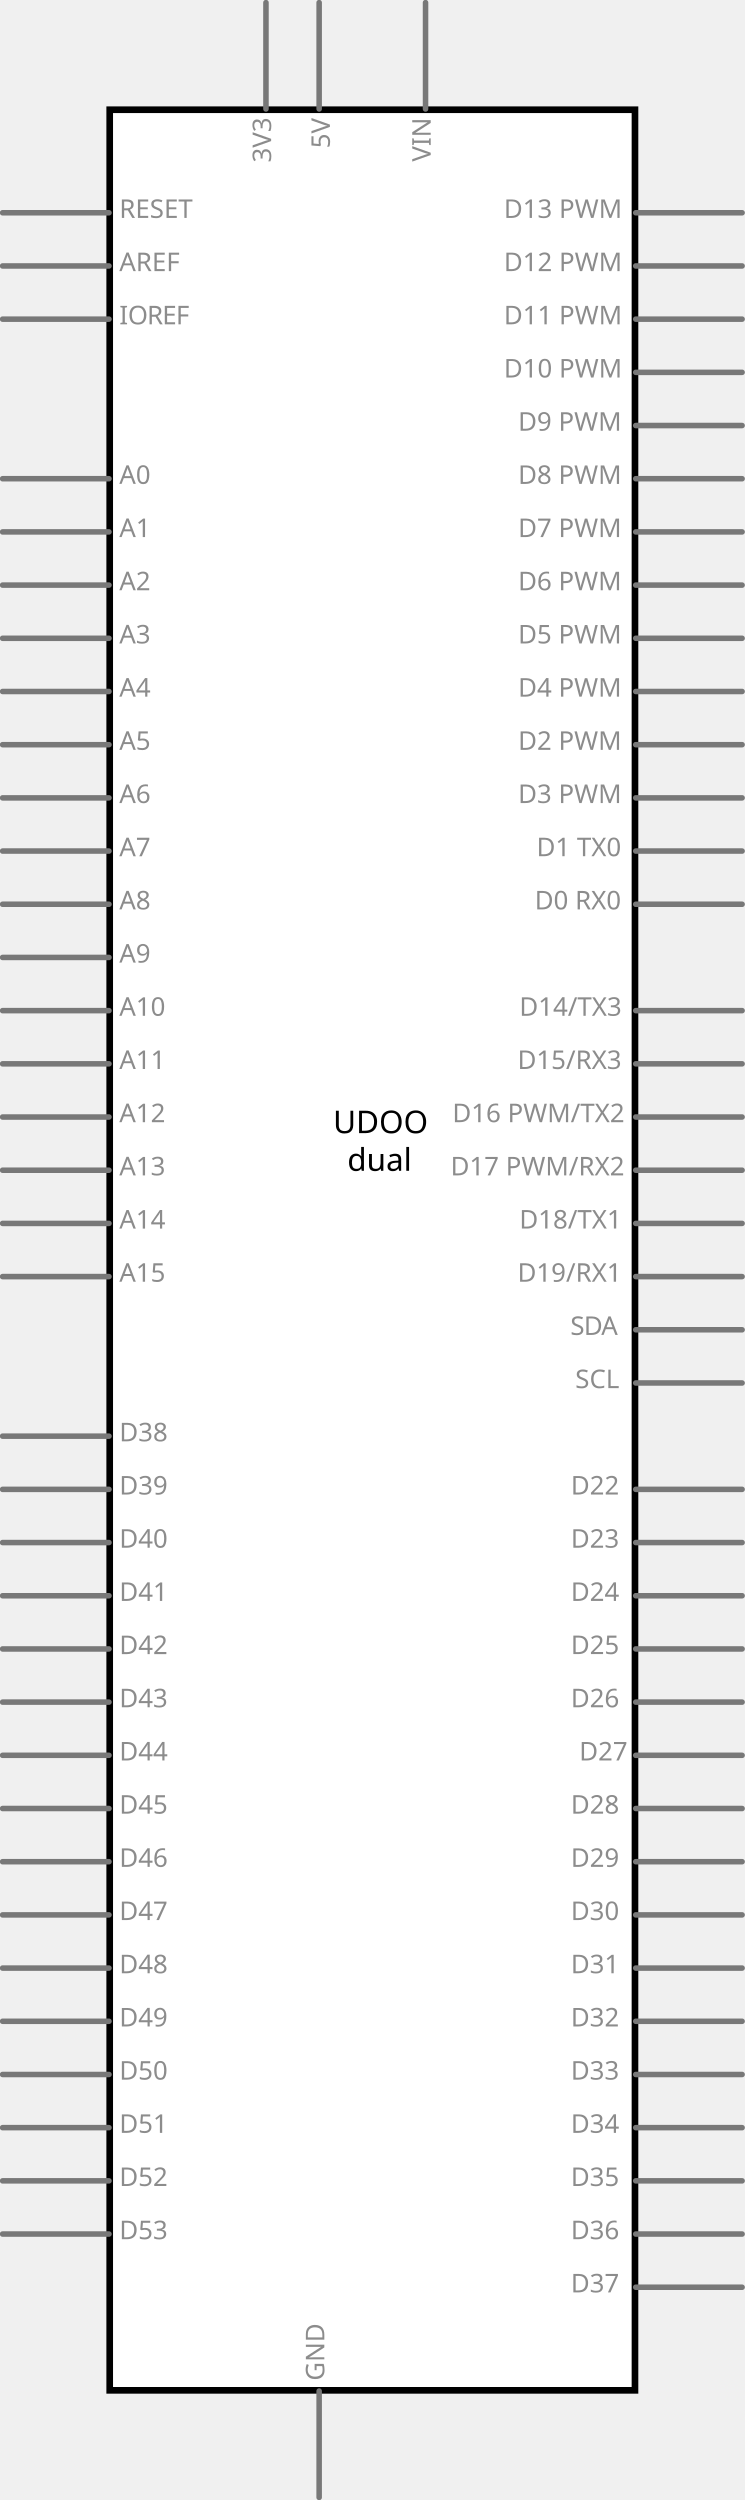
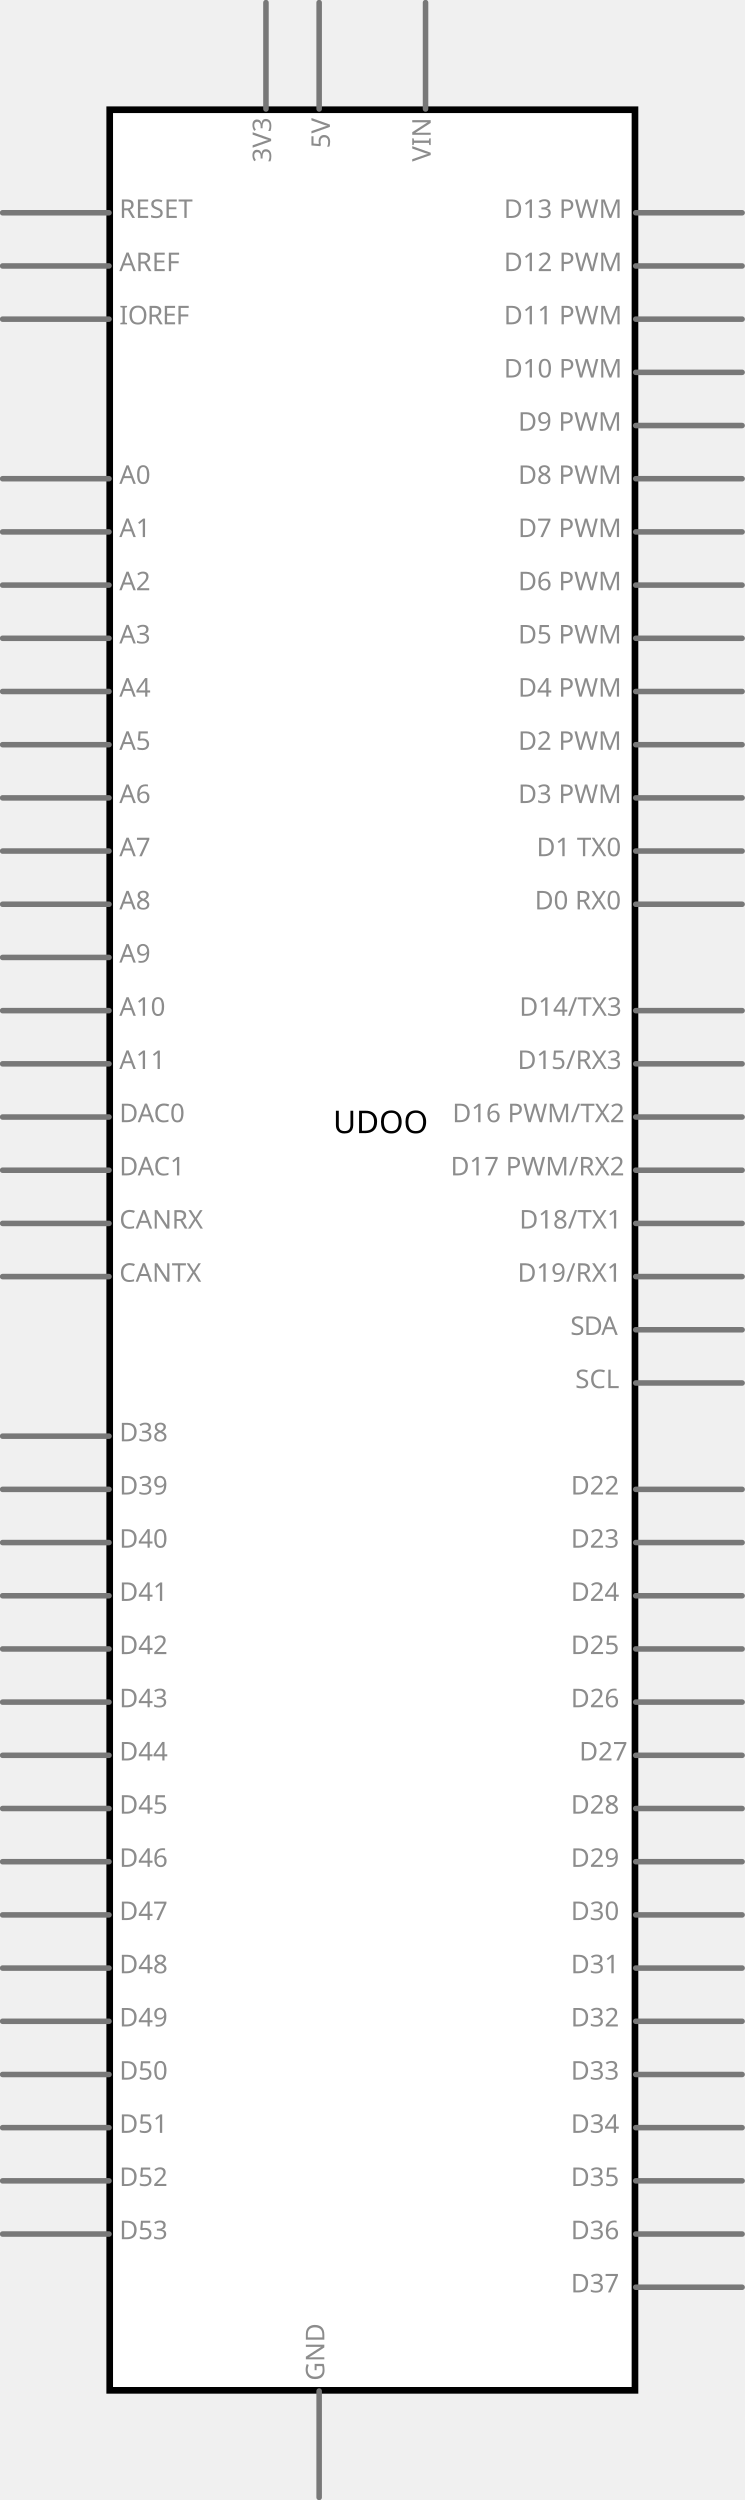
- <svg xmlns="http://www.w3.org/2000/svg" version="1.2" baseProfile="tiny" id="Layer_1" x="0px" y="0px" width="100.8px" height="338.4px" viewBox="0 0 100.8 338.4" xml:space="preserve">
+ <svg xmlns="http://www.w3.org/2000/svg" version="1.1" id="Layer_1" x="0px" y="0px" width="100.8px" height="338.4px" viewBox="0 0 100.8 338.4" enable-background="new 0 0 100.8 338.4" xml:space="preserve">
  <g id="schematic">
    <rect x="14.85" y="14.852" fill="#FFFFFF" stroke="#000000" stroke-width="0.9" stroke-linecap="round" width="71.101" height="308.701" />
    <line id="connector238pin" fill="none" stroke="#787878" stroke-width="0.75" stroke-linecap="round" x1="86.05" y1="28.8" x2="100.451" y2="28.8" />
    <text transform="matrix(1 0 0 1 68.1997 29.4998)" fill="#8C8C8C" font-family="'DroidSans'" font-size="3.5">D13 PWM</text>
    <rect id="connector238terminal" x="100.451" y="28.45" fill="none" width="0.699" height="0.7" />
    <line id="connector239pin" fill="none" stroke="#787878" stroke-width="0.75" stroke-linecap="round" x1="86.05" y1="36" x2="100.451" y2="36" />
    <text transform="matrix(1 0 0 1 68.1997 36.699)" fill="#8C8C8C" font-family="'DroidSans'" font-size="3.5">D12 PWM</text>
    <rect id="connector239terminal" x="100.451" y="35.65" fill="none" width="0.699" height="0.7" />
    <line id="connector240pin" fill="none" stroke="#787878" stroke-width="0.75" stroke-linecap="round" x1="86.05" y1="43.2" x2="100.451" y2="43.2" />
    <text transform="matrix(1 0 0 1 68.1997 43.9001)" fill="#8C8C8C" font-family="'DroidSans'" font-size="3.5">D11 PWM</text>
-     <rect id="connector240terminal" x="100.451" y="42.85" fill="none" width="0.699" height="0.699" />
+     <rect id="connector240terminal" x="100.451" y="42.85" fill="none" width="0.699" height="0.698" />
    <line id="connector241pin" fill="none" stroke="#787878" stroke-width="0.75" stroke-linecap="round" x1="86.05" y1="50.4" x2="100.451" y2="50.4" />
    <text transform="matrix(1 0 0 1 68.1997 51.0994)" fill="#8C8C8C" font-family="'DroidSans'" font-size="3.5">D10 PWM</text>
    <rect id="connector241terminal" x="100.451" y="50.05" fill="none" width="0.699" height="0.7" />
    <line id="connector243pin" fill="none" stroke="#787878" stroke-width="0.75" stroke-linecap="round" x1="86.05" y1="64.8" x2="100.451" y2="64.8" />
    <text transform="matrix(1 0 0 1 70.1274 65.5017)" fill="#8C8C8C" font-family="'DroidSans'" font-size="3.5">D8 PWM</text>
    <rect id="connector243terminal" x="100.451" y="64.45" fill="none" width="0.699" height="0.7" />
    <line id="connector242pin" fill="none" stroke="#787878" stroke-width="0.75" stroke-linecap="round" x1="86.05" y1="57.6" x2="100.451" y2="57.6" />
    <text transform="matrix(1 0 0 1 70.1274 58.3005)" fill="#8C8C8C" font-family="'DroidSans'" font-size="3.5">D9 PWM</text>
    <rect id="connector242terminal" x="100.451" y="57.25" fill="none" width="0.699" height="0.7" />
    <line id="connector269pin" fill="none" stroke="#787878" stroke-width="0.75" stroke-linecap="round" x1="86.05" y1="72" x2="100.451" y2="72" />
    <text transform="matrix(1 0 0 1 70.1274 72.699)" fill="#8C8C8C" font-family="'DroidSans'" font-size="3.5">D7 PWM</text>
    <rect id="connector269terminal" x="100.451" y="71.65" fill="none" width="0.699" height="0.7" />
    <line id="connector268pin" fill="none" stroke="#787878" stroke-width="0.75" stroke-linecap="round" x1="86.05" y1="79.2" x2="100.451" y2="79.2" />
    <text transform="matrix(1 0 0 1 70.1274 79.9001)" fill="#8C8C8C" font-family="'DroidSans'" font-size="3.5">D6 PWM</text>
-     <rect id="connector268terminal" x="100.451" y="78.85" fill="none" width="0.699" height="0.699" />
+     <rect id="connector268terminal" x="100.451" y="78.85" fill="none" width="0.699" height="0.698" />
    <line id="connector267pin" fill="none" stroke="#787878" stroke-width="0.75" stroke-linecap="round" x1="86.05" y1="86.4" x2="100.451" y2="86.4" />
    <text transform="matrix(1 0 0 1 70.1274 87.0994)" fill="#8C8C8C" font-family="'DroidSans'" font-size="3.5">D5 PWM</text>
    <rect id="connector267terminal" x="100.451" y="86.05" fill="none" width="0.699" height="0.7" />
    <line id="connector266pin" fill="none" stroke="#787878" stroke-width="0.75" stroke-linecap="round" x1="86.05" y1="93.6" x2="100.451" y2="93.6" />
    <text transform="matrix(1 0 0 1 70.1274 94.3005)" fill="#8C8C8C" font-family="'DroidSans'" font-size="3.5">D4 PWM</text>
    <rect id="connector266terminal" x="100.451" y="93.25" fill="none" width="0.699" height="0.7" />
    <line id="connector265pin" fill="none" stroke="#787878" stroke-width="0.75" stroke-linecap="round" x1="86.05" y1="108" x2="100.451" y2="108" />
    <text transform="matrix(1 0 0 1 70.1274 108.699)" fill="#8C8C8C" font-family="'DroidSans'" font-size="3.5">D3 PWM</text>
    <rect id="connector265terminal" x="100.451" y="107.65" fill="none" width="0.699" height="0.7" />
    <line id="connector264pin" fill="none" stroke="#787878" stroke-width="0.75" stroke-linecap="round" x1="86.05" y1="100.8" x2="100.451" y2="100.8" />
    <text transform="matrix(1 0 0 1 70.1274 101.4998)" fill="#8C8C8C" font-family="'DroidSans'" font-size="3.5">D2 PWM</text>
    <rect id="connector264terminal" x="100.451" y="100.45" fill="none" width="0.699" height="0.7" />
    <line id="connector263pin" fill="none" stroke="#787878" stroke-width="0.75" stroke-linecap="round" x1="86.05" y1="115.2" x2="100.451" y2="115.2" />
    <text transform="matrix(1 0 0 1 72.6235 115.8982)" fill="#8C8C8C" font-family="'DroidSans'" font-size="3.5">D1 TX0</text>
-     <rect id="connector263terminal" x="100.451" y="114.85" fill="none" width="0.699" height="0.699" />
+     <rect id="connector263terminal" x="100.451" y="114.85" fill="none" width="0.699" height="0.698" />
    <line id="connector262pin" fill="none" stroke="#787878" stroke-width="0.75" stroke-linecap="round" x1="86.05" y1="122.4" x2="100.451" y2="122.4" />
    <text transform="matrix(1 0 0 1 72.3755 123.0994)" fill="#8C8C8C" font-family="'DroidSans'" font-size="3.5">D0 RX0</text>
    <rect id="connector262terminal" x="100.451" y="122.05" fill="none" width="0.699" height="0.7" />
    <line id="connector53pin" fill="none" stroke="#787878" stroke-width="0.75" stroke-linecap="round" x1="86.05" y1="136.8" x2="100.451" y2="136.8" />
    <text transform="matrix(1 0 0 1 70.2993 137.4998)" fill="#8C8C8C" font-family="'DroidSans'" font-size="3.5">D14/TX3</text>
    <rect id="connector53terminal" x="100.451" y="136.45" fill="none" width="0.699" height="0.7" />
    <line id="connector52pin" fill="none" stroke="#787878" stroke-width="0.75" stroke-linecap="round" x1="86.05" y1="144" x2="100.451" y2="144" />
    <text transform="matrix(1 0 0 1 70.0513 144.699)" fill="#8C8C8C" font-family="'DroidSans'" font-size="3.5">D15/RX3</text>
    <rect id="connector52terminal" x="100.451" y="143.65" fill="none" width="0.699" height="0.7" />
    <line id="connector51pin" fill="none" stroke="#787878" stroke-width="0.75" stroke-linecap="round" x1="86.05" y1="151.2" x2="100.451" y2="151.2" />
    <text transform="matrix(1 0 0 1 61.2349 151.8982)" fill="#8C8C8C" font-family="'DroidSans'" font-size="3.5">D16 PWM/TX2</text>
-     <rect id="connector51terminal" x="100.451" y="150.85" fill="none" width="0.699" height="0.699" />
+     <rect id="connector51terminal" x="100.451" y="150.85" fill="none" width="0.699" height="0.698" />
    <line id="connector50pin" fill="none" stroke="#787878" stroke-width="0.75" stroke-linecap="round" x1="86.05" y1="158.4" x2="100.451" y2="158.4" />
    <text transform="matrix(1 0 0 1 60.9868 159.0994)" fill="#8C8C8C" font-family="'DroidSans'" font-size="3.5">D17 PWM/RX2</text>
    <rect id="connector50terminal" x="100.451" y="158.05" fill="none" width="0.699" height="0.7" />
    <line id="connector49pin" fill="none" stroke="#787878" stroke-width="0.75" stroke-linecap="round" x1="86.05" y1="165.6" x2="100.451" y2="165.6" />
    <text transform="matrix(1 0 0 1 70.2993 166.2986)" fill="#8C8C8C" font-family="'DroidSans'" font-size="3.5">D18/TX1</text>
    <rect id="connector49terminal" x="100.451" y="165.25" fill="none" width="0.699" height="0.7" />
    <line id="connector48pin" fill="none" stroke="#787878" stroke-width="0.75" stroke-linecap="round" x1="86.05" y1="172.8" x2="100.451" y2="172.8" />
    <text transform="matrix(1 0 0 1 70.0513 173.4998)" fill="#8C8C8C" font-family="'DroidSans'" font-size="3.5">D19/RX1</text>
    <rect id="connector48terminal" x="100.451" y="172.45" fill="none" width="0.699" height="0.699" />
    <line id="connector47pin" fill="none" x1="86.05" y1="180" x2="100.451" y2="180" />
    <rect id="connector47terminal" x="100.451" y="179.649" fill="none" width="0.699" height="0.701" />
    <line id="connector235pin" fill="none" stroke="#787878" stroke-width="0.75" stroke-linecap="round" x1="86.05" y1="180" x2="100.451" y2="180" />
    <text transform="matrix(1 0 0 1 77.2095 180.699)" fill="#8C8C8C" font-family="'DroidSans'" font-size="3.5">S</text>
    <text transform="matrix(1 0 0 1 79.0259 180.699)" fill="#8C8C8C" font-family="'DroidSans'" font-size="3.5">D</text>
    <text transform="matrix(1 0 0 1 81.3872 180.699)" fill="#8C8C8C" font-family="'DroidSans'" font-size="3.5">A</text>
    <rect id="connector235terminal" x="100.451" y="179.649" fill="none" width="0.699" height="0.701" />
    <line id="connector46pin" fill="none" x1="86.05" y1="187.2" x2="100.451" y2="187.2" />
-     <rect id="connector46terminal" x="100.451" y="186.851" fill="none" width="0.699" height="0.698" />
+     <rect id="connector46terminal" x="100.451" y="186.851" fill="none" width="0.699" height="0.697" />
    <line id="connector234pin" fill="none" stroke="#787878" stroke-width="0.75" stroke-linecap="round" x1="86.05" y1="187.2" x2="100.451" y2="187.2" />
    <text transform="matrix(1 0 0 1 77.8677 187.8982)" fill="#8C8C8C" font-family="'DroidSans'" font-size="3.5">SCL</text>
-     <rect id="connector234terminal" x="100.451" y="186.851" fill="none" width="0.699" height="0.698" />
+     <rect id="connector234terminal" x="100.451" y="186.851" fill="none" width="0.699" height="0.697" />
    <line id="connector345pin" fill="none" stroke="#787878" stroke-width="0.75" stroke-linecap="round" x1="86.05" y1="201.601" x2="100.451" y2="201.601" />
    <text transform="matrix(1 0 0 1 77.2642 202.2986)" fill="#8C8C8C" font-family="'DroidSans'" font-size="3.5">D22</text>
    <rect id="connector345terminal" x="100.451" y="201.25" fill="none" width="0.699" height="0.7" />
    <line id="connector346pin" fill="none" stroke="#787878" stroke-width="0.75" stroke-linecap="round" x1="86.05" y1="208.8" x2="100.451" y2="208.8" />
    <text transform="matrix(1 0 0 1 77.2642 209.4998)" fill="#8C8C8C" font-family="'DroidSans'" font-size="3.5">D23</text>
    <rect id="connector346terminal" x="100.451" y="208.45" fill="none" width="0.699" height="0.699" />
    <line id="connector347pin" fill="none" stroke="#787878" stroke-width="0.75" stroke-linecap="round" x1="86.05" y1="216" x2="100.451" y2="216" />
    <text transform="matrix(1 0 0 1 77.2642 216.699)" fill="#8C8C8C" font-family="'DroidSans'" font-size="3.5">D24</text>
    <rect id="connector347terminal" x="100.451" y="215.649" fill="none" width="0.699" height="0.701" />
    <line id="connector348pin" fill="none" stroke="#787878" stroke-width="0.75" stroke-linecap="round" x1="86.05" y1="223.2" x2="100.451" y2="223.2" />
    <text transform="matrix(1 0 0 1 77.2642 223.8982)" fill="#8C8C8C" font-family="'DroidSans'" font-size="3.5">D25</text>
-     <rect id="connector348terminal" x="100.451" y="222.851" fill="none" width="0.699" height="0.698" />
+     <rect id="connector348terminal" x="100.451" y="222.851" fill="none" width="0.699" height="0.697" />
    <line id="connector349pin" fill="none" stroke="#787878" stroke-width="0.75" stroke-linecap="round" x1="86.05" y1="230.399" x2="100.451" y2="230.399" />
    <text transform="matrix(1 0 0 1 77.2642 231.0994)" fill="#8C8C8C" font-family="'DroidSans'" font-size="3.5">D26</text>
    <rect id="connector349terminal" x="100.451" y="230.05" fill="none" width="0.699" height="0.7" />
    <line id="connector350pin" fill="none" stroke="#787878" stroke-width="0.75" stroke-linecap="round" x1="86.05" y1="237.601" x2="100.451" y2="237.601" />
    <text transform="matrix(1 0 0 1 78.3999 238.2986)" fill="#8C8C8C" font-family="'DroidSans'" font-size="3.5">D27</text>
    <rect id="connector350terminal" x="100.451" y="237.25" fill="none" width="0.699" height="0.7" />
    <line id="connector351pin" fill="none" stroke="#787878" stroke-width="0.75" stroke-linecap="round" x1="86.05" y1="244.802" x2="100.451" y2="244.802" />
    <text transform="matrix(1 0 0 1 77.2642 245.4998)" fill="#8C8C8C" font-family="'DroidSans'" font-size="3.5">D28</text>
    <rect id="connector351terminal" x="100.451" y="244.45" fill="none" width="0.699" height="0.699" />
    <line id="connector352pin" fill="none" stroke="#787878" stroke-width="0.75" stroke-linecap="round" x1="86.05" y1="252" x2="100.451" y2="252" />
    <text transform="matrix(1 0 0 1 77.2642 252.7009)" fill="#8C8C8C" font-family="'DroidSans'" font-size="3.5">D29</text>
    <rect id="connector352terminal" x="100.451" y="251.649" fill="none" width="0.699" height="0.699" />
    <line id="connector353pin" fill="none" stroke="#787878" stroke-width="0.75" stroke-linecap="round" x1="86.05" y1="259.2" x2="100.451" y2="259.2" />
    <text transform="matrix(1 0 0 1 77.2642 259.9001)" fill="#8C8C8C" font-family="'DroidSans'" font-size="3.5">D30</text>
    <rect id="connector353terminal" x="100.451" y="258.851" fill="none" width="0.699" height="0.7" />
    <line id="connector354pin" fill="none" stroke="#787878" stroke-width="0.75" stroke-linecap="round" x1="86.05" y1="266.399" x2="100.451" y2="266.399" />
    <text transform="matrix(1 0 0 1 77.2642 267.0994)" fill="#8C8C8C" font-family="'DroidSans'" font-size="3.5">D31</text>
-     <rect id="connector354terminal" x="100.451" y="266.052" fill="none" width="0.699" height="0.698" />
+     <rect id="connector354terminal" x="100.451" y="266.052" fill="none" width="0.699" height="0.697" />
    <line id="connector355pin" fill="none" stroke="#787878" stroke-width="0.75" stroke-linecap="round" x1="86.05" y1="273.601" x2="100.451" y2="273.601" />
    <text transform="matrix(1 0 0 1 77.2642 274.3005)" fill="#8C8C8C" font-family="'DroidSans'" font-size="3.5">D32</text>
    <rect id="connector355terminal" x="100.451" y="273.25" fill="none" width="0.699" height="0.7" />
    <line id="connector356pin" fill="none" stroke="#787878" stroke-width="0.75" stroke-linecap="round" x1="86.05" y1="280.802" x2="100.451" y2="280.802" />
    <text transform="matrix(1 0 0 1 77.2642 281.4998)" fill="#8C8C8C" font-family="'DroidSans'" font-size="3.5">D33</text>
    <rect id="connector356terminal" x="100.451" y="280.45" fill="none" width="0.699" height="0.699" />
    <line id="connector357pin" fill="none" stroke="#787878" stroke-width="0.75" stroke-linecap="round" x1="86.05" y1="288" x2="100.451" y2="288" />
    <text transform="matrix(1 0 0 1 77.2642 288.7009)" fill="#8C8C8C" font-family="'DroidSans'" font-size="3.5">D34</text>
    <rect id="connector357terminal" x="100.451" y="287.649" fill="none" width="0.699" height="0.699" />
    <line id="connector358pin" fill="none" stroke="#787878" stroke-width="0.75" stroke-linecap="round" x1="86.05" y1="295.2" x2="100.451" y2="295.2" />
    <text transform="matrix(1 0 0 1 77.2642 295.9001)" fill="#8C8C8C" font-family="'DroidSans'" font-size="3.5">D35</text>
    <rect id="connector358terminal" x="100.451" y="294.851" fill="none" width="0.699" height="0.7" />
    <line id="connector359pin" fill="none" stroke="#787878" stroke-width="0.75" stroke-linecap="round" x1="86.05" y1="302.4" x2="100.451" y2="302.4" />
    <text transform="matrix(1 0 0 1 77.2642 303.0994)" fill="#8C8C8C" font-family="'DroidSans'" font-size="3.5">D36</text>
-     <rect id="connector359terminal" x="100.451" y="302.052" fill="none" width="0.699" height="0.7" />
+     <rect id="connector359terminal" x="100.451" y="302.052" fill="none" width="0.699" height="0.699" />
    <line id="connector360pin" fill="none" stroke="#787878" stroke-width="0.75" stroke-linecap="round" x1="86.05" y1="309.601" x2="100.451" y2="309.601" />
    <text transform="matrix(1 0 0 1 77.2642 310.3015)" fill="#8C8C8C" font-family="'DroidSans'" font-size="3.5">D37</text>
    <rect id="connector360terminal" x="100.451" y="309.252" fill="none" width="0.699" height="0.699" />
    <line id="connector256pin" fill="none" stroke="#787878" stroke-width="0.75" stroke-linecap="round" x1="0.35" y1="28.8" x2="14.75" y2="28.8" />
    <text transform="matrix(1 0 0 1 16.1504 29.4998)" fill="#8C8C8C" font-family="'DroidSans'" font-size="3.5">RESET</text>
    <rect id="connector256terminal" x="-0.35" y="28.45" fill="none" width="0.7" height="0.7" />
    <line id="connector236pin" fill="none" stroke="#787878" stroke-width="0.75" stroke-linecap="round" x1="0.35" y1="36" x2="14.75" y2="36" />
    <text transform="matrix(1 0 0 1 16.1504 36.699)" fill="#8C8C8C" font-family="'DroidSans'" font-size="3.5">AREF</text>
    <rect id="connector236terminal" x="-0.35" y="35.65" fill="none" width="0.7" height="0.7" />
    <line id="connector254pin" fill="none" stroke="#787878" stroke-width="0.75" stroke-linecap="round" x1="0.35" y1="43.2" x2="14.75" y2="43.2" />
    <text transform="matrix(1 0 0 1 16.1504 43.9001)" fill="#8C8C8C" font-family="'DroidSans'" font-size="3.5">I</text>
    <text transform="matrix(1 0 0 1 17.3022 43.9001)" fill="#8C8C8C" font-family="'DroidSans'" font-size="3.5">O</text>
    <text transform="matrix(1 0 0 1 19.8999 43.9001)" fill="#8C8C8C" font-family="'DroidSans'" font-size="3.5">R</text>
    <text transform="matrix(1 0 0 1 21.9644 43.9001)" fill="#8C8C8C" font-family="'DroidSans'" font-size="3.5">E</text>
    <text transform="matrix(1 0 0 1 23.8115 43.9001)" fill="#8C8C8C" font-family="'DroidSans'" font-size="3.5">F</text>
-     <rect id="connector254terminal" x="-0.35" y="42.85" fill="none" width="0.7" height="0.699" />
+     <rect id="connector254terminal" x="-0.35" y="42.85" fill="none" width="0.7" height="0.698" />
    <line id="connector255pin" fill="none" x1="43.2" y1="0.35" x2="43.2" y2="14.75" />
    <rect id="connector255terminal" x="42.85" y="-0.35" fill="none" width="0.7" height="0.7" />
    <line id="connector258pin" fill="none" x1="43.2" y1="0.35" x2="43.2" y2="14.75" />
    <rect id="connector258terminal" x="42.85" y="-0.35" fill="none" width="0.7" height="0.7" />
    <line id="connector343pin" fill="none" x1="43.2" y1="0.35" x2="43.2" y2="14.75" />
    <rect id="connector343terminal" x="42.85" y="-0.35" fill="none" width="0.7" height="0.7" />
    <line id="connector344pin" fill="none" stroke="#787878" stroke-width="0.75" stroke-linecap="round" x1="43.2" y1="0.35" x2="43.2" y2="14.75" />
    <text transform="matrix(-4.371139e-008 -1 1 -4.371139e-008 44.6567 20.0676)" fill="#8C8C8C" font-family="'DroidSans'" font-size="3.5">5V</text>
    <rect id="connector344terminal" x="42.85" y="-0.35" fill="none" width="0.7" height="0.7" />
    <line id="connector8pin" fill="none" stroke="#787878" stroke-width="0.75" stroke-linecap="round" x1="0.35" y1="64.8" x2="14.75" y2="64.8" />
    <text transform="matrix(1 0 0 1 16.1504 65.4998)" fill="#8C8C8C" font-family="'DroidSans'" font-size="3.5">A0</text>
    <rect id="connector8terminal" x="-0.35" y="64.45" fill="none" width="0.7" height="0.7" />
    <line id="connector9pin" fill="none" stroke="#787878" stroke-width="0.75" stroke-linecap="round" x1="0.35" y1="72" x2="14.75" y2="72" />
    <text transform="matrix(1 0 0 1 16.1504 72.699)" fill="#8C8C8C" font-family="'DroidSans'" font-size="3.5">A1</text>
    <rect id="connector9terminal" x="-0.35" y="71.65" fill="none" width="0.7" height="0.7" />
    <line id="connector10pin" fill="none" stroke="#787878" stroke-width="0.75" stroke-linecap="round" x1="0.35" y1="79.2" x2="14.75" y2="79.2" />
    <text transform="matrix(1 0 0 1 16.1504 79.9001)" fill="#8C8C8C" font-family="'DroidSans'" font-size="3.5">A2</text>
-     <rect id="connector10terminal" x="-0.35" y="78.85" fill="none" width="0.7" height="0.699" />
+     <rect id="connector10terminal" x="-0.35" y="78.85" fill="none" width="0.7" height="0.698" />
    <line id="connector11pin" fill="none" stroke="#787878" stroke-width="0.75" stroke-linecap="round" x1="0.35" y1="86.4" x2="14.75" y2="86.4" />
    <text transform="matrix(1 0 0 1 16.1504 87.0994)" fill="#8C8C8C" font-family="'DroidSans'" font-size="3.5">A3</text>
    <rect id="connector11terminal" x="-0.35" y="86.05" fill="none" width="0.7" height="0.7" />
    <line id="connector12pin" fill="none" stroke="#787878" stroke-width="0.75" stroke-linecap="round" x1="0.35" y1="93.6" x2="14.75" y2="93.6" />
    <text transform="matrix(1 0 0 1 16.1504 94.3005)" fill="#8C8C8C" font-family="'DroidSans'" font-size="3.5">A4</text>
    <rect id="connector12terminal" x="-0.35" y="93.25" fill="none" width="0.7" height="0.7" />
    <line id="connector13pin" fill="none" stroke="#787878" stroke-width="0.75" stroke-linecap="round" x1="0.35" y1="100.8" x2="14.75" y2="100.8" />
    <text transform="matrix(1 0 0 1 16.1504 101.4998)" fill="#8C8C8C" font-family="'DroidSans'" font-size="3.5">A5</text>
    <rect id="connector13terminal" x="-0.35" y="100.45" fill="none" width="0.7" height="0.7" />
    <line id="connector14pin" fill="none" stroke="#787878" stroke-width="0.75" stroke-linecap="round" x1="0.35" y1="108" x2="14.75" y2="108" />
    <text transform="matrix(1 0 0 1 16.1504 108.699)" fill="#8C8C8C" font-family="'DroidSans'" font-size="3.5">A6</text>
    <rect id="connector14terminal" x="-0.35" y="107.65" fill="none" width="0.7" height="0.7" />
    <line id="connector15pin" fill="none" stroke="#787878" stroke-width="0.75" stroke-linecap="round" x1="0.35" y1="115.2" x2="14.75" y2="115.2" />
    <text transform="matrix(1 0 0 1 16.1504 115.9001)" fill="#8C8C8C" font-family="'DroidSans'" font-size="3.5">A7</text>
-     <rect id="connector15terminal" x="-0.35" y="114.85" fill="none" width="0.7" height="0.699" />
+     <rect id="connector15terminal" x="-0.35" y="114.85" fill="none" width="0.7" height="0.698" />
    <line id="connector0pin" fill="none" stroke="#787878" stroke-width="0.75" stroke-linecap="round" x1="0.35" y1="122.4" x2="14.75" y2="122.4" />
    <text transform="matrix(1 0 0 1 16.1504 123.0994)" fill="#8C8C8C" font-family="'DroidSans'" font-size="3.5">A8</text>
    <rect id="connector0terminal" x="-0.35" y="122.05" fill="none" width="0.7" height="0.7" />
    <line id="connector1pin" fill="none" stroke="#787878" stroke-width="0.75" stroke-linecap="round" x1="0.35" y1="129.6" x2="14.75" y2="129.6" />
    <text transform="matrix(1 0 0 1 16.1504 130.3005)" fill="#8C8C8C" font-family="'DroidSans'" font-size="3.5">A9</text>
    <rect id="connector1terminal" x="-0.35" y="129.25" fill="none" width="0.7" height="0.7" />
    <line id="connector2pin" fill="none" stroke="#787878" stroke-width="0.75" stroke-linecap="round" x1="0.35" y1="136.8" x2="14.75" y2="136.8" />
    <text transform="matrix(1 0 0 1 16.1504 137.4998)" fill="#8C8C8C" font-family="'DroidSans'" font-size="3.5">A10</text>
    <rect id="connector2terminal" x="-0.35" y="136.45" fill="none" width="0.7" height="0.7" />
    <line id="connector3pin" fill="none" stroke="#787878" stroke-width="0.75" stroke-linecap="round" x1="0.35" y1="144" x2="14.75" y2="144" />
    <text transform="matrix(1 0 0 1 16.1504 144.699)" fill="#8C8C8C" font-family="'DroidSans'" font-size="3.5">A11</text>
    <rect id="connector3terminal" x="-0.35" y="143.65" fill="none" width="0.7" height="0.7" />
    <line id="connector4pin" fill="none" stroke="#787878" stroke-width="0.75" stroke-linecap="round" x1="0.35" y1="151.2" x2="14.75" y2="151.2" />
-     <text transform="matrix(1 0 0 1 16.1504 151.9001)" fill="#8C8C8C" font-family="'DroidSans'" font-size="3.5">A12</text>
-     <rect id="connector4terminal" x="-0.35" y="150.85" fill="none" width="0.7" height="0.699" />
+     <text transform="matrix(1 0 0 1 16.1504 151.9001)" fill="#8C8C8C" font-family="'DroidSans'" font-size="3.5">DAC0</text>
+     <rect id="connector4terminal" x="-0.35" y="150.85" fill="none" width="0.7" height="0.698" />
    <line id="connector5pin" fill="none" stroke="#787878" stroke-width="0.75" stroke-linecap="round" x1="0.35" y1="158.4" x2="14.75" y2="158.4" />
-     <text transform="matrix(1 0 0 1 16.1504 159.0994)" fill="#8C8C8C" font-family="'DroidSans'" font-size="3.5">A13</text>
+     <text transform="matrix(1 0 0 1 16.1504 159.0994)" fill="#8C8C8C" font-family="'DroidSans'" font-size="3.5">DAC1</text>
    <rect id="connector5terminal" x="-0.35" y="158.05" fill="none" width="0.7" height="0.7" />
    <line id="connector6pin" fill="none" stroke="#787878" stroke-width="0.75" stroke-linecap="round" x1="0.35" y1="165.6" x2="14.75" y2="165.6" />
-     <text transform="matrix(1 0 0 1 16.1504 166.3005)" fill="#8C8C8C" font-family="'DroidSans'" font-size="3.5">A14</text>
+     <text transform="matrix(1 0 0 1 16.1504 166.3005)" fill="#8C8C8C" font-family="'DroidSans'" font-size="3.5">CANRX</text>
    <rect id="connector6terminal" x="-0.35" y="165.25" fill="none" width="0.7" height="0.699" />
    <line id="connector7pin" fill="none" stroke="#787878" stroke-width="0.75" stroke-linecap="round" x1="0.35" y1="172.8" x2="14.75" y2="172.8" />
-     <text transform="matrix(1 0 0 1 16.1504 173.4998)" fill="#8C8C8C" font-family="'DroidSans'" font-size="3.5">A15</text>
+     <text transform="matrix(1 0 0 1 16.1504 173.4998)" fill="#8C8C8C" font-family="'DroidSans'" font-size="3.5">CANTX</text>
    <rect id="connector7terminal" x="-0.35" y="172.449" fill="none" width="0.7" height="0.7" />
    <line id="connector361pin" fill="none" stroke="#787878" stroke-width="0.75" stroke-linecap="round" x1="0.35" y1="194.399" x2="14.75" y2="194.399" />
    <text transform="matrix(1 0 0 1 16.1504 195.0994)" fill="#8C8C8C" font-family="'DroidSans'" font-size="3.5">D38</text>
    <rect id="connector361terminal" x="-0.35" y="194.05" fill="none" width="0.7" height="0.7" />
    <line id="connector362pin" fill="none" stroke="#787878" stroke-width="0.75" stroke-linecap="round" x1="0.35" y1="201.601" x2="14.75" y2="201.601" />
    <text transform="matrix(1 0 0 1 16.1504 202.3005)" fill="#8C8C8C" font-family="'DroidSans'" font-size="3.5">D39</text>
    <rect id="connector362terminal" x="-0.35" y="201.25" fill="none" width="0.7" height="0.699" />
    <line id="connector363pin" fill="none" stroke="#787878" stroke-width="0.75" stroke-linecap="round" x1="0.35" y1="208.8" x2="14.75" y2="208.8" />
    <text transform="matrix(1 0 0 1 16.1504 209.4998)" fill="#8C8C8C" font-family="'DroidSans'" font-size="3.5">D40</text>
    <rect id="connector363terminal" x="-0.35" y="208.449" fill="none" width="0.7" height="0.7" />
    <line id="connector364pin" fill="none" stroke="#787878" stroke-width="0.75" stroke-linecap="round" x1="0.35" y1="216" x2="14.75" y2="216" />
    <text transform="matrix(1 0 0 1 16.1504 216.699)" fill="#8C8C8C" font-family="'DroidSans'" font-size="3.5">D41</text>
    <rect id="connector364terminal" x="-0.35" y="215.649" fill="none" width="0.7" height="0.699" />
    <line id="connector365pin" fill="none" stroke="#787878" stroke-width="0.75" stroke-linecap="round" x1="0.35" y1="223.2" x2="14.75" y2="223.2" />
    <text transform="matrix(1 0 0 1 16.1504 223.9001)" fill="#8C8C8C" font-family="'DroidSans'" font-size="3.5">D42</text>
-     <rect id="connector365terminal" x="-0.35" y="222.851" fill="none" width="0.7" height="0.698" />
+     <rect id="connector365terminal" x="-0.35" y="222.851" fill="none" width="0.7" height="0.697" />
    <line id="connector366pin" fill="none" stroke="#787878" stroke-width="0.75" stroke-linecap="round" x1="0.35" y1="230.399" x2="14.75" y2="230.399" />
    <text transform="matrix(1 0 0 1 16.1504 231.0994)" fill="#8C8C8C" font-family="'DroidSans'" font-size="3.5">D43</text>
    <rect id="connector366terminal" x="-0.35" y="230.05" fill="none" width="0.7" height="0.7" />
    <line id="connector367pin" fill="none" stroke="#787878" stroke-width="0.75" stroke-linecap="round" x1="0.35" y1="237.6" x2="14.75" y2="237.6" />
    <text transform="matrix(1 0 0 1 16.1504 238.3005)" fill="#8C8C8C" font-family="'DroidSans'" font-size="3.5">D44</text>
    <rect id="connector367terminal" x="-0.35" y="237.25" fill="none" width="0.7" height="0.7" />
    <line id="connector368pin" fill="none" stroke="#787878" stroke-width="0.75" stroke-linecap="round" x1="0.35" y1="244.802" x2="14.75" y2="244.802" />
    <text transform="matrix(1 0 0 1 16.1504 245.5017)" fill="#8C8C8C" font-family="'DroidSans'" font-size="3.5">D45</text>
    <rect id="connector368terminal" x="-0.35" y="244.45" fill="none" width="0.7" height="0.699" />
    <line id="connector369pin" fill="none" stroke="#787878" stroke-width="0.75" stroke-linecap="round" x1="0.35" y1="252" x2="14.75" y2="252" />
    <text transform="matrix(1 0 0 1 16.1504 252.7009)" fill="#8C8C8C" font-family="'DroidSans'" font-size="3.5">D46</text>
    <rect id="connector369terminal" x="-0.35" y="251.649" fill="none" width="0.7" height="0.7" />
    <line id="connector370pin" fill="none" stroke="#787878" stroke-width="0.75" stroke-linecap="round" x1="0.35" y1="259.2" x2="14.75" y2="259.2" />
    <text transform="matrix(1 0 0 1 16.1504 259.9001)" fill="#8C8C8C" font-family="'DroidSans'" font-size="3.5">D47</text>
-     <rect id="connector370terminal" x="-0.35" y="258.85" fill="none" width="0.7" height="0.698" />
+     <rect id="connector370terminal" x="-0.35" y="258.85" fill="none" width="0.7" height="0.697" />
    <line id="connector371pin" fill="none" stroke="#787878" stroke-width="0.75" stroke-linecap="round" x1="0.35" y1="266.4" x2="14.75" y2="266.4" />
    <text transform="matrix(1 0 0 1 16.1504 267.1013)" fill="#8C8C8C" font-family="'DroidSans'" font-size="3.5">D48</text>
-     <rect id="connector371terminal" x="-0.35" y="266.052" fill="none" width="0.7" height="0.698" />
+     <rect id="connector371terminal" x="-0.35" y="266.052" fill="none" width="0.7" height="0.697" />
    <line id="connector372pin" fill="none" stroke="#787878" stroke-width="0.75" stroke-linecap="round" x1="0.35" y1="273.6" x2="14.75" y2="273.6" />
    <text transform="matrix(1 0 0 1 16.1504 274.3005)" fill="#8C8C8C" font-family="'DroidSans'" font-size="3.5">D49</text>
    <rect id="connector372terminal" x="-0.35" y="273.25" fill="none" width="0.7" height="0.7" />
    <line id="connector373pin" fill="none" stroke="#787878" stroke-width="0.75" stroke-linecap="round" x1="0.35" y1="280.802" x2="14.75" y2="280.802" />
    <text transform="matrix(1 0 0 1 16.1504 281.5017)" fill="#8C8C8C" font-family="'DroidSans'" font-size="3.5">D50</text>
    <rect id="connector373terminal" x="-0.35" y="280.45" fill="none" width="0.7" height="0.699" />
    <line id="connector374pin" fill="none" stroke="#787878" stroke-width="0.75" stroke-linecap="round" x1="0.35" y1="288" x2="14.75" y2="288" />
    <text transform="matrix(1 0 0 1 16.1504 288.7009)" fill="#8C8C8C" font-family="'DroidSans'" font-size="3.5">D51</text>
    <rect id="connector374terminal" x="-0.35" y="287.649" fill="none" width="0.7" height="0.7" />
    <line id="connector375pin" fill="none" stroke="#787878" stroke-width="0.75" stroke-linecap="round" x1="0.35" y1="295.2" x2="14.75" y2="295.2" />
    <text transform="matrix(1 0 0 1 16.1504 295.9001)" fill="#8C8C8C" font-family="'DroidSans'" font-size="3.5">D52</text>
    <rect id="connector375terminal" x="-0.35" y="294.85" fill="none" width="0.7" height="0.701" />
    <line id="connector376pin" fill="none" stroke="#787878" stroke-width="0.75" stroke-linecap="round" x1="0.35" y1="302.4" x2="14.75" y2="302.4" />
    <text transform="matrix(1 0 0 1 16.1504 303.1013)" fill="#8C8C8C" font-family="'DroidSans'" font-size="3.5">D53</text>
-     <rect id="connector376terminal" x="-0.35" y="302.053" fill="none" width="0.7" height="0.697" />
+     <rect id="connector376terminal" x="-0.35" y="302.053" fill="none" width="0.7" height="0.696" />
    <line id="connector377pin" fill="none" x1="43.2" y1="323.651" x2="43.2" y2="338.052" />
-     <rect id="connector377terminal" x="42.85" y="338.052" fill="none" width="0.7" height="0.698" />
+     <rect id="connector377terminal" x="42.85" y="338.052" fill="none" width="0.7" height="0.697" />
    <line id="connector260pin" fill="none" x1="43.2" y1="323.651" x2="43.2" y2="338.052" />
-     <rect id="connector260terminal" x="42.85" y="338.052" fill="none" width="0.7" height="0.698" />
+     <rect id="connector260terminal" x="42.85" y="338.052" fill="none" width="0.7" height="0.697" />
    <line id="connector237pin" fill="none" x1="43.2" y1="323.651" x2="43.2" y2="338.052" />
-     <rect id="connector237terminal" x="42.85" y="338.052" fill="none" width="0.7" height="0.698" />
+     <rect id="connector237terminal" x="42.85" y="338.052" fill="none" width="0.7" height="0.697" />
    <line id="connector259pin" fill="none" x1="43.2" y1="323.651" x2="43.2" y2="338.052" />
-     <rect id="connector259terminal" x="42.85" y="338.052" fill="none" width="0.7" height="0.698" />
+     <rect id="connector259terminal" x="42.85" y="338.052" fill="none" width="0.7" height="0.697" />
    <line id="connector378pin" fill="none" stroke="#787878" stroke-width="0.75" stroke-linecap="round" x1="43.2" y1="323.651" x2="43.2" y2="338.052" />
    <g transform="translate(15.4869,108.603)">
      <g transform="rotate(270)">
        <text transform="matrix(1 0 0 1 -213.6487 28.414)" fill="#8C8C8C" font-family="'DroidSans'" font-size="3.5">GND</text>
      </g>
    </g>
-     <rect id="connector378terminal" x="42.85" y="338.052" fill="none" width="0.7" height="0.698" />
+     <rect id="connector378terminal" x="42.85" y="338.052" fill="none" width="0.7" height="0.697" />
    <line id="connector257pin" fill="none" stroke="#787878" stroke-width="0.75" stroke-linecap="round" x1="36" y1="0.35" x2="36" y2="14.75" />
    <g transform="translate(12.9469,5.69736)">
      <g transform="rotate(270)">
        <text transform="matrix(1 0 0 1 -16.2946 23.7518)" fill="#8C8C8C" font-family="'DroidSans'" font-size="3.5">3V3</text>
      </g>
    </g>
    <rect id="connector257terminal" x="35.65" y="-0.35" fill="none" width="0.7" height="0.7" />
    <line id="connector261pin" fill="none" stroke="#787878" stroke-width="0.75" stroke-linecap="round" x1="57.6" y1="0.35" x2="57.6" y2="14.75" />
    <g transform="translate(20.5669,5.69736)">
      <g transform="rotate(270)">
        <text transform="matrix(1 0 0 1 -16.1774 37.7334)" fill="#8C8C8C" font-family="'DroidSans'" font-size="3.5">VIN</text>
      </g>
    </g>
    <rect id="connector261terminal" x="57.25" y="-0.35" fill="none" width="0.701" height="0.7" />
    <text transform="matrix(1 0 0 1 45.0938 153.3826)" font-family="'DroidSans'" font-size="4.25">UDOO</text>
-     <text transform="matrix(1 0 0 1 47.0112 158.4822)" font-family="'DroidSans'" font-size="4.25">dual</text>
  </g>
</svg>
